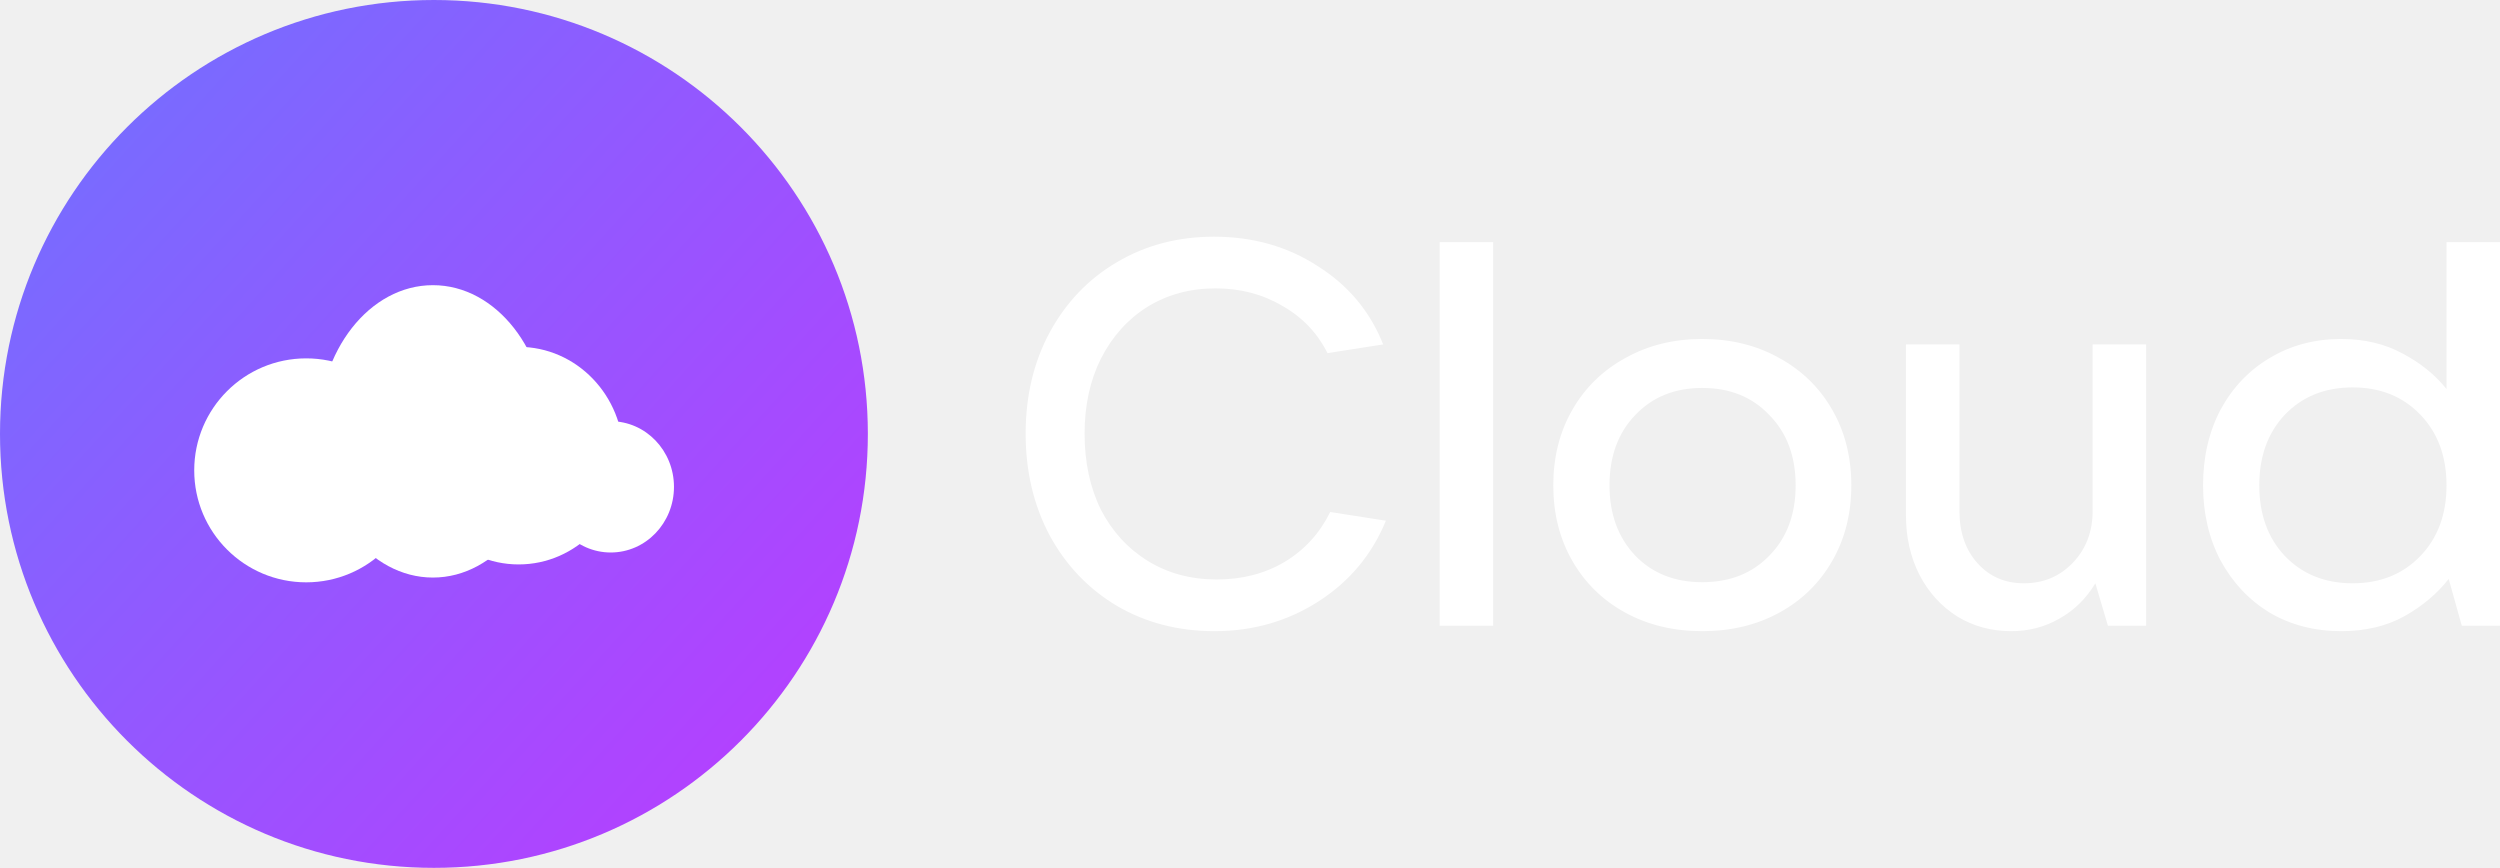
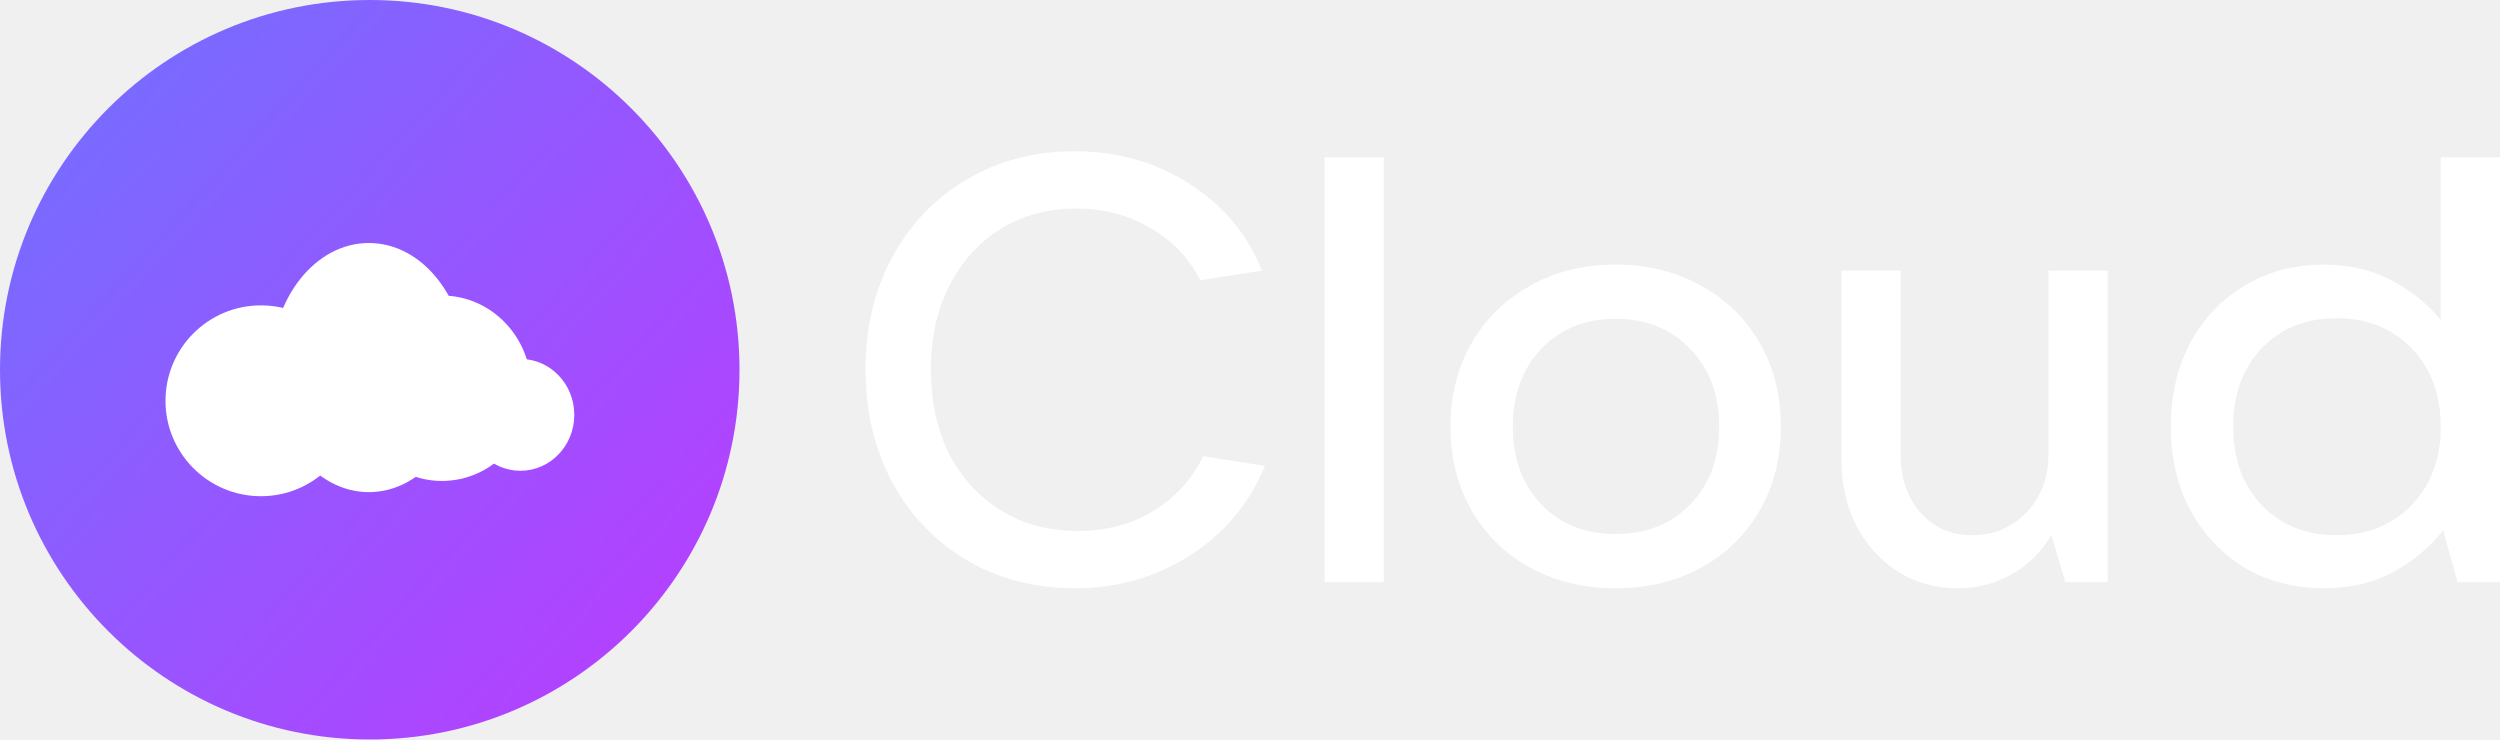
- <svg xmlns="http://www.w3.org/2000/svg" width="507" height="176" viewBox="0 0 507 176" fill="none">
+ <svg xmlns="http://www.w3.org/2000/svg" width="595" height="176" viewBox="0 0 595 176" fill="none">
  <rect width="176" height="176" rx="88" fill="url(#paint0_linear_409_14)" />
  <circle cx="62.099" cy="95.387" r="22.71" fill="white" />
  <ellipse cx="87.793" cy="87.481" rx="23.234" ry="29.648" fill="white" />
  <ellipse cx="105.179" cy="92.402" rx="21.258" ry="22.064" fill="white" />
  <ellipse cx="123.855" cy="98.735" rx="12.827" ry="13.311" fill="white" />
-   <path d="M246.301 128C238.995 128 232.427 126.308 226.597 122.924C220.767 119.467 216.191 114.685 212.871 108.579C209.624 102.474 208 95.595 208 87.945C208 80.294 209.624 73.453 212.871 67.421C216.191 61.315 220.73 56.57 226.486 53.186C232.316 49.729 238.884 48 246.19 48C254.086 48 261.097 49.986 267.222 53.959C273.421 57.857 277.849 63.154 280.506 69.848L269.215 71.614C267.148 67.494 264.086 64.294 260.027 62.014C256.042 59.66 251.54 58.483 246.522 58.483C241.356 58.483 236.744 59.733 232.685 62.234C228.7 64.736 225.564 68.23 223.276 72.717C221.062 77.131 219.955 82.207 219.955 87.945C219.955 93.756 221.062 98.906 223.276 103.393C225.564 107.807 228.737 111.264 232.796 113.766C236.855 116.267 241.504 117.517 246.743 117.517C251.909 117.517 256.485 116.34 260.47 113.986C264.529 111.559 267.628 108.175 269.768 103.834L281.059 105.6C278.255 112.441 273.716 117.885 267.444 121.931C261.171 125.977 254.123 128 246.301 128ZM302.812 126.897H291.964V49.103H302.812V126.897ZM345.227 128C339.398 128 334.196 126.75 329.619 124.248C325.044 121.747 321.466 118.253 318.881 113.766C316.299 109.278 315.007 104.166 315.007 98.428C315.007 92.69 316.299 87.577 318.881 83.09C321.466 78.602 325.044 75.108 329.619 72.607C334.196 70.032 339.398 68.745 345.227 68.745C351.058 68.745 356.26 70.032 360.835 72.607C365.412 75.108 368.99 78.602 371.572 83.09C374.157 87.577 375.447 92.69 375.447 98.428C375.447 104.166 374.157 109.278 371.572 113.766C368.99 118.253 365.412 121.747 360.835 124.248C356.26 126.75 351.058 128 345.227 128ZM345.227 118.069C350.836 118.069 355.375 116.267 358.842 112.662C362.384 109.057 364.156 104.313 364.156 98.428C364.156 92.543 362.384 87.798 358.842 84.193C355.375 80.515 350.836 78.676 345.227 78.676C339.62 78.676 335.081 80.515 331.611 84.193C328.144 87.798 326.408 92.543 326.408 98.428C326.408 104.239 328.144 108.984 331.611 112.662C335.081 116.267 339.62 118.069 345.227 118.069ZM407.891 128C403.832 128 400.179 127.007 396.933 125.021C393.686 122.961 391.14 120.166 389.295 116.634C387.449 113.03 386.527 108.984 386.527 104.497V69.848H397.375V103.614C397.375 107.954 398.593 111.485 401.028 114.207C403.464 116.929 406.599 118.29 410.437 118.29C414.422 118.29 417.743 116.892 420.4 114.097C423.057 111.301 424.385 107.807 424.385 103.614V69.848H435.233V126.897H427.485L424.939 118.29C423.093 121.379 420.657 123.77 417.633 125.462C414.68 127.154 411.434 128 407.891 128ZM474.788 128C469.402 128 464.568 126.75 460.286 124.248C456.08 121.674 452.759 118.143 450.324 113.655C447.963 109.168 446.782 104.092 446.782 98.428C446.782 92.69 447.963 87.577 450.324 83.09C452.759 78.602 456.08 75.108 460.286 72.607C464.568 70.032 469.402 68.745 474.788 68.745C479.512 68.745 483.682 69.738 487.296 71.724C490.913 73.637 493.866 76.028 496.152 78.897V49.103H507V126.897H499.251L496.595 117.407C494.234 120.423 491.209 122.961 487.518 125.021C483.903 127.007 479.658 128 474.788 128ZM477.112 118.29C482.722 118.29 487.296 116.45 490.838 112.772C494.381 109.094 496.152 104.313 496.152 98.428C496.152 92.543 494.381 87.761 490.838 84.083C487.296 80.405 482.722 78.566 477.112 78.566C471.505 78.566 466.928 80.405 463.386 84.083C459.918 87.761 458.183 92.543 458.183 98.428C458.183 104.313 459.918 109.094 463.386 112.772C466.928 116.45 471.505 118.29 477.112 118.29Z" fill="white" />
+   <path d="M255.829 140C246.324 140 237.78 137.801 230.195 133.401C222.61 128.907 216.657 122.69 212.337 114.753C208.112 106.816 206 97.874 206 87.928C206 77.983 208.112 69.089 212.337 61.247C216.657 53.309 222.562 47.141 230.051 42.742C237.636 38.248 246.18 36 255.685 36C265.958 36 275.08 38.582 283.048 43.746C291.113 48.815 296.874 55.7 300.33 64.403L285.641 66.698C282.952 61.343 278.968 57.183 273.687 54.218C268.503 51.158 262.646 49.628 256.117 49.628C249.397 49.628 243.396 51.253 238.115 54.505C232.931 57.756 228.851 62.299 225.874 68.132C222.994 73.87 221.554 80.469 221.554 87.928C221.554 95.483 222.994 102.177 225.874 108.011C228.851 113.749 232.979 118.244 238.259 121.495C243.54 124.747 249.589 126.372 256.405 126.372C263.126 126.372 269.079 124.842 274.263 121.782C279.544 118.626 283.576 114.227 286.361 108.585L301.05 110.88C297.402 119.774 291.497 126.85 283.336 132.11C275.175 137.37 266.007 140 255.829 140ZM329.351 138.566H315.238V37.434H329.351V138.566ZM384.532 140C376.95 140 370.181 138.374 364.226 135.123C358.275 131.871 353.619 127.329 350.257 121.495C346.897 115.661 345.216 109.015 345.216 101.556C345.216 94.097 346.897 87.45 350.257 81.617C353.619 75.783 358.275 71.241 364.226 67.989C370.181 64.642 376.95 62.968 384.532 62.968C392.118 62.968 398.887 64.642 404.838 67.989C410.794 71.241 415.449 75.783 418.808 81.617C422.171 87.45 423.848 94.097 423.848 101.556C423.848 109.015 422.171 115.661 418.808 121.495C415.449 127.329 410.794 131.871 404.838 135.123C398.887 138.374 392.118 140 384.532 140ZM384.532 127.09C391.83 127.09 397.735 124.747 402.246 120.061C406.855 115.375 409.159 109.206 409.159 101.556C409.159 93.905 406.855 87.737 402.246 83.051C397.735 78.269 391.83 75.879 384.532 75.879C377.238 75.879 371.333 78.269 366.818 83.051C362.307 87.737 360.05 93.905 360.05 101.556C360.05 109.111 362.307 115.279 366.818 120.061C371.333 124.747 377.238 127.09 384.532 127.09ZM466.059 140C460.778 140 456.025 138.709 451.802 136.127C447.579 133.449 444.266 129.815 441.865 125.225C439.463 120.539 438.264 115.279 438.264 109.446V64.403H452.378V108.298C452.378 113.94 453.962 118.53 457.13 122.069C460.299 125.607 464.378 127.377 469.372 127.377C474.556 127.377 478.877 125.559 482.333 121.926C485.79 118.292 487.518 113.749 487.518 108.298V64.403H501.631V138.566H491.55L488.238 127.377C485.836 131.393 482.668 134.501 478.733 136.701C474.891 138.9 470.668 140 466.059 140ZM553.092 140C546.085 140 539.795 138.374 534.225 135.123C528.753 131.776 524.432 127.185 521.264 121.352C518.193 115.518 516.656 108.919 516.656 101.556C516.656 94.097 518.193 87.45 521.264 81.617C524.432 75.783 528.753 71.241 534.225 67.989C539.795 64.642 546.085 62.968 553.092 62.968C559.237 62.968 564.663 64.259 569.365 66.841C574.071 69.328 577.913 72.436 580.887 76.165V37.434H595V138.566H584.919L581.463 126.229C578.391 130.15 574.456 133.449 569.653 136.127C564.951 138.709 559.428 140 553.092 140ZM556.116 127.377C563.414 127.377 569.365 124.986 573.974 120.204C578.582 115.423 580.887 109.206 580.887 101.556C580.887 93.905 578.582 87.689 573.974 82.908C569.365 78.126 563.414 75.735 556.116 75.735C548.821 75.735 542.866 78.126 538.258 82.908C533.747 87.689 531.489 93.905 531.489 101.556C531.489 109.206 533.747 115.423 538.258 120.204C542.866 124.986 548.821 127.377 556.116 127.377Z" fill="white" />
  <defs>
    <linearGradient id="paint0_linear_409_14" x1="-6.514" y1="-22.065" x2="246.299" y2="207.824" gradientUnits="userSpaceOnUse">
      <stop stop-color="#6877FF" />
      <stop offset="1" stop-color="#D429FF" />
    </linearGradient>
  </defs>
</svg>
